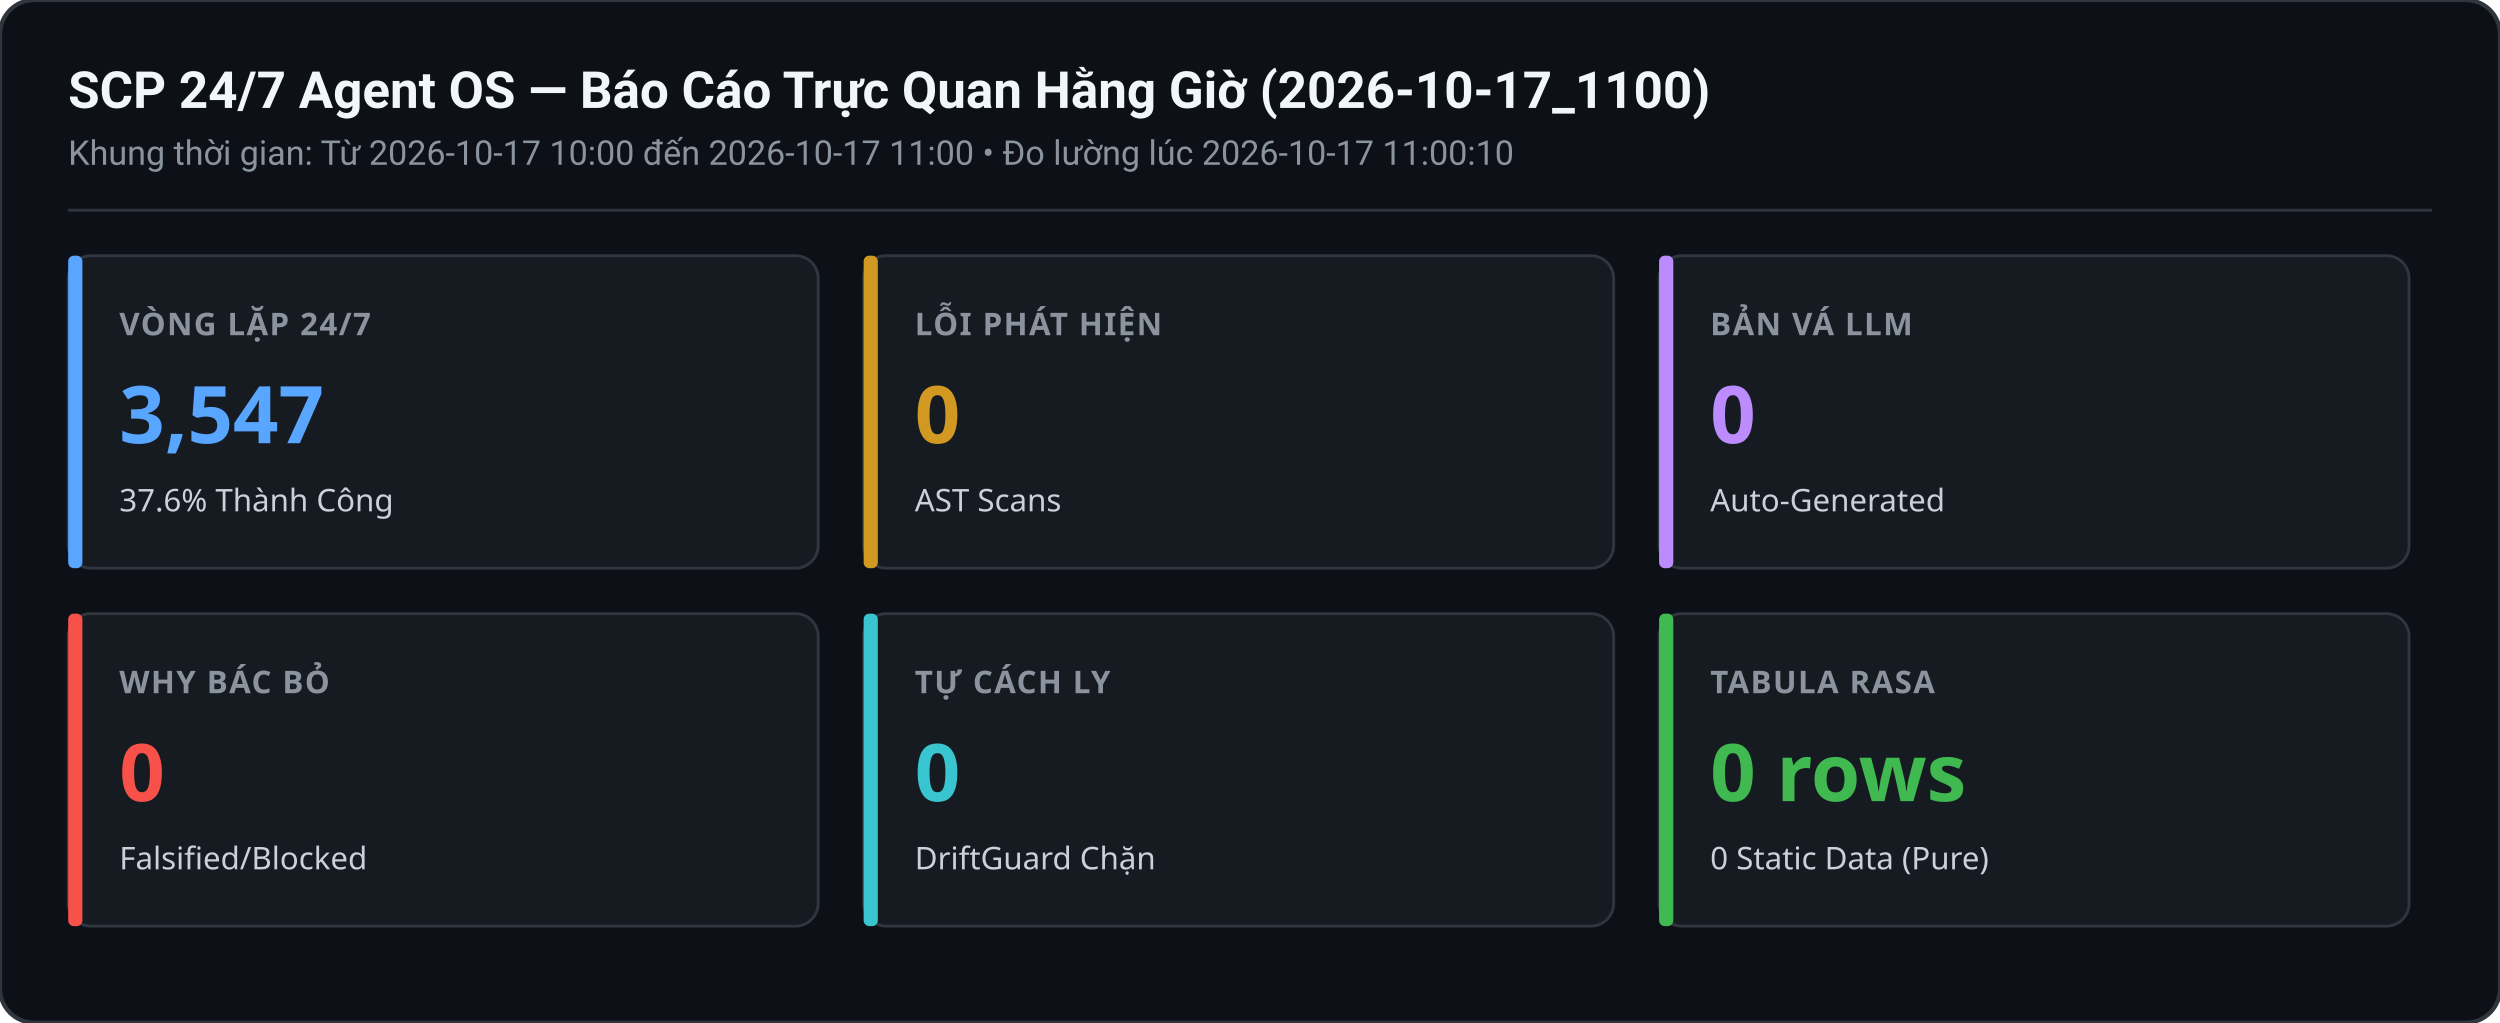
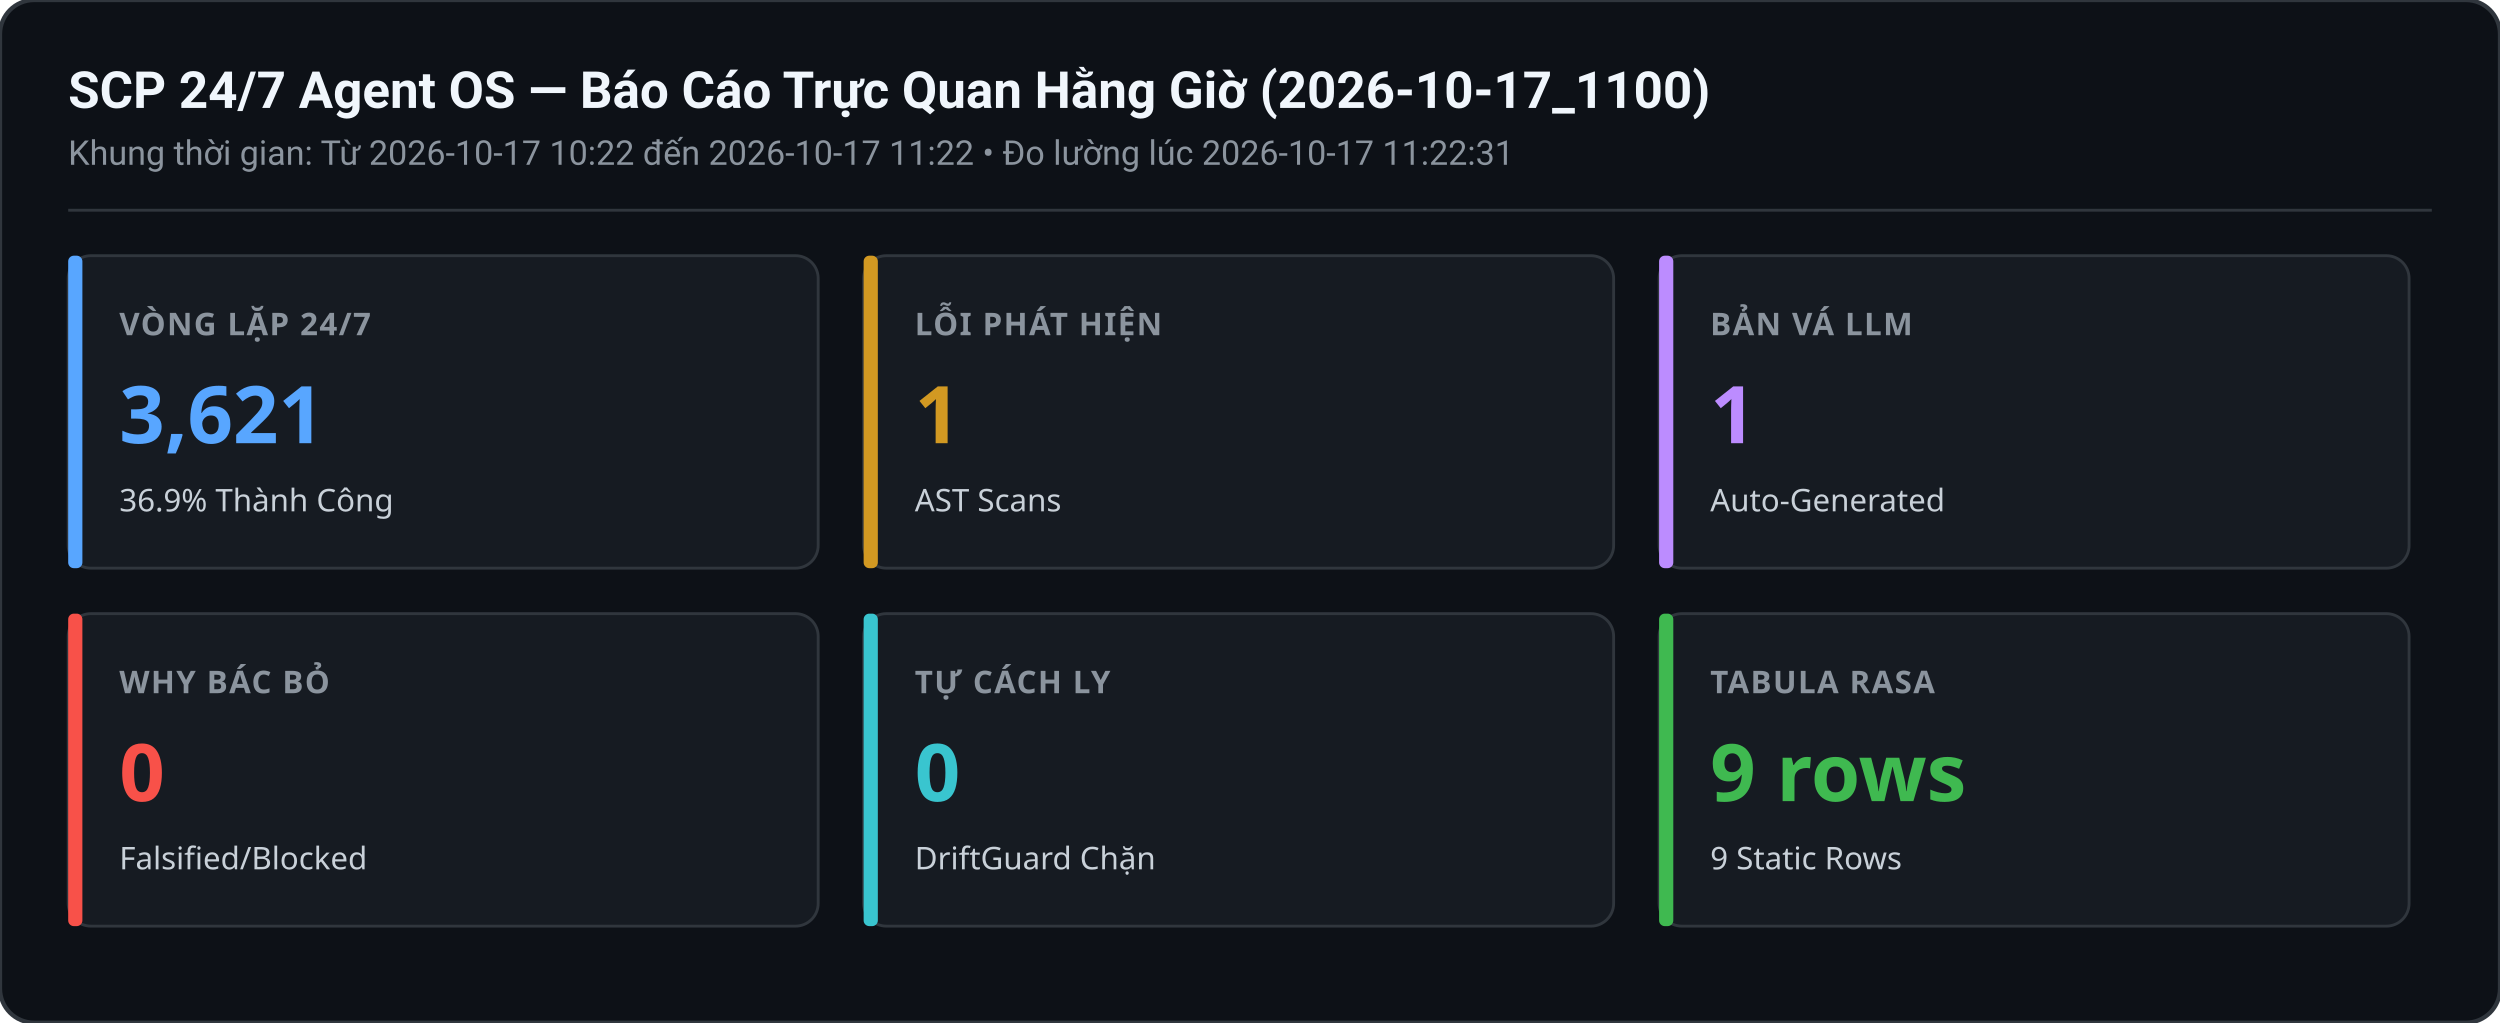
<svg xmlns="http://www.w3.org/2000/svg" width="880" height="360" viewBox="0 0 880 360">
  <rect width="880" height="360" rx="12" fill="#0d1117" stroke="#30363d" stroke-width="1.5" />
  <text x="24" y="38" font-family="-apple-system,BlinkMacSystemFont,Segoe UI,Roboto,sans-serif" font-size="18" font-weight="600" fill="#f0f6fc">SCP 24/7 Agent OS — Báo Cáo Trực Quan Hằng Giờ (2026-10-17_1100)</text>
-   <text x="24" y="58" font-family="-apple-system,BlinkMacSystemFont,Segoe UI,Roboto,sans-serif" font-size="12" fill="#8b949e">Khung thời gian: Từ 2026-10-17 10:00 đến 2026-10-17 11:00 • Đo lường lúc 2026-10-17 11:00:10</text>
+   <text x="24" y="58" font-family="-apple-system,BlinkMacSystemFont,Segoe UI,Roboto,sans-serif" font-size="12" fill="#8b949e">Khung thời gian: Từ 2026-10-17 10:22 đến 2026-10-17 11:22 • Đo lường lúc 2026-10-17 11:22:31</text>
  <line x1="24" y1="74" x2="856" y2="74" stroke="#30363d" stroke-width="1" />
  <g transform="translate(24,90)">
    <rect width="264" height="110" rx="8" fill="#161b22" stroke="#30363d" stroke-width="1" />
    <rect x="0" y="0" width="5" height="110" rx="2" fill="#58a6ff" />
    <text x="18" y="28" font-family="sans-serif" font-size="11" font-weight="600" fill="#8b949e" letter-spacing="0.5">VÒNG LẶP 24/7</text>
-     <text x="18" y="66" font-family="sans-serif" font-size="28" font-weight="700" fill="#58a6ff">3,547</text>
-     <text x="18" y="90" font-family="sans-serif" font-size="11" fill="#c9d1d9">37.6% Thành Công</text>
+     <text x="18" y="66" font-family="sans-serif" font-size="28" font-weight="700" fill="#58a6ff">3,621</text>
+     <text x="18" y="90" font-family="sans-serif" font-size="11" fill="#c9d1d9">36.9% Thành Công</text>
  </g>
  <g transform="translate(304,90)">
    <rect width="264" height="110" rx="8" fill="#161b22" stroke="#30363d" stroke-width="1" />
    <rect x="0" y="0" width="5" height="110" rx="2" fill="#d29922" />
    <text x="18" y="28" font-family="sans-serif" font-size="11" font-weight="600" fill="#8b949e" letter-spacing="0.5">LỖI PHÁT HIỆN</text>
-     <text x="18" y="66" font-family="sans-serif" font-size="28" font-weight="700" fill="#d29922">0</text>
+     <text x="18" y="66" font-family="sans-serif" font-size="28" font-weight="700" fill="#d29922">1</text>
    <text x="18" y="90" font-family="sans-serif" font-size="11" fill="#c9d1d9">AST Scans</text>
  </g>
  <g transform="translate(584,90)">
    <rect width="264" height="110" rx="8" fill="#161b22" stroke="#30363d" stroke-width="1" />
    <rect x="0" y="0" width="5" height="110" rx="2" fill="#bc8cff" />
    <text x="18" y="28" font-family="sans-serif" font-size="11" font-weight="600" fill="#8b949e" letter-spacing="0.5">BẢN VÁ LLM</text>
-     <text x="18" y="66" font-family="sans-serif" font-size="28" font-weight="700" fill="#bc8cff">0</text>
+     <text x="18" y="66" font-family="sans-serif" font-size="28" font-weight="700" fill="#bc8cff">1</text>
    <text x="18" y="90" font-family="sans-serif" font-size="11" fill="#c9d1d9">Auto-Generated</text>
  </g>
  <g transform="translate(24,216)">
    <rect width="264" height="110" rx="8" fill="#161b22" stroke="#30363d" stroke-width="1" />
    <rect x="0" y="0" width="5" height="110" rx="2" fill="#f85149" />
    <text x="18" y="28" font-family="sans-serif" font-size="11" font-weight="600" fill="#8b949e" letter-spacing="0.5">WHY BÁC BỎ</text>
    <text x="18" y="66" font-family="sans-serif" font-size="28" font-weight="700" fill="#f85149">0</text>
    <text x="18" y="90" font-family="sans-serif" font-size="11" fill="#c9d1d9">Falsified/Blocked</text>
  </g>
  <g transform="translate(304,216)">
    <rect width="264" height="110" rx="8" fill="#161b22" stroke="#30363d" stroke-width="1" />
    <rect x="0" y="0" width="5" height="110" rx="2" fill="#39c5cf" />
    <text x="18" y="28" font-family="sans-serif" font-size="11" font-weight="600" fill="#8b949e" letter-spacing="0.5">TỰ CÁCH LY</text>
    <text x="18" y="66" font-family="sans-serif" font-size="28" font-weight="700" fill="#39c5cf">0</text>
    <text x="18" y="90" font-family="sans-serif" font-size="11" fill="#c9d1d9">DriftGuard Chặn</text>
  </g>
  <g transform="translate(584,216)">
    <rect width="264" height="110" rx="8" fill="#161b22" stroke="#30363d" stroke-width="1" />
    <rect x="0" y="0" width="5" height="110" rx="2" fill="#3fb950" />
    <text x="18" y="28" font-family="sans-serif" font-size="11" font-weight="600" fill="#8b949e" letter-spacing="0.5">TABULA RASA</text>
-     <text x="18" y="66" font-family="sans-serif" font-size="28" font-weight="700" fill="#3fb950">0 rows</text>
-     <text x="18" y="90" font-family="sans-serif" font-size="11" fill="#c9d1d9">0 Static Data (Pure)</text>
+     <text x="18" y="66" font-family="sans-serif" font-size="28" font-weight="700" fill="#3fb950">9 rows</text>
+     <text x="18" y="90" font-family="sans-serif" font-size="11" fill="#c9d1d9">9 Static Rows</text>
  </g>
</svg>
